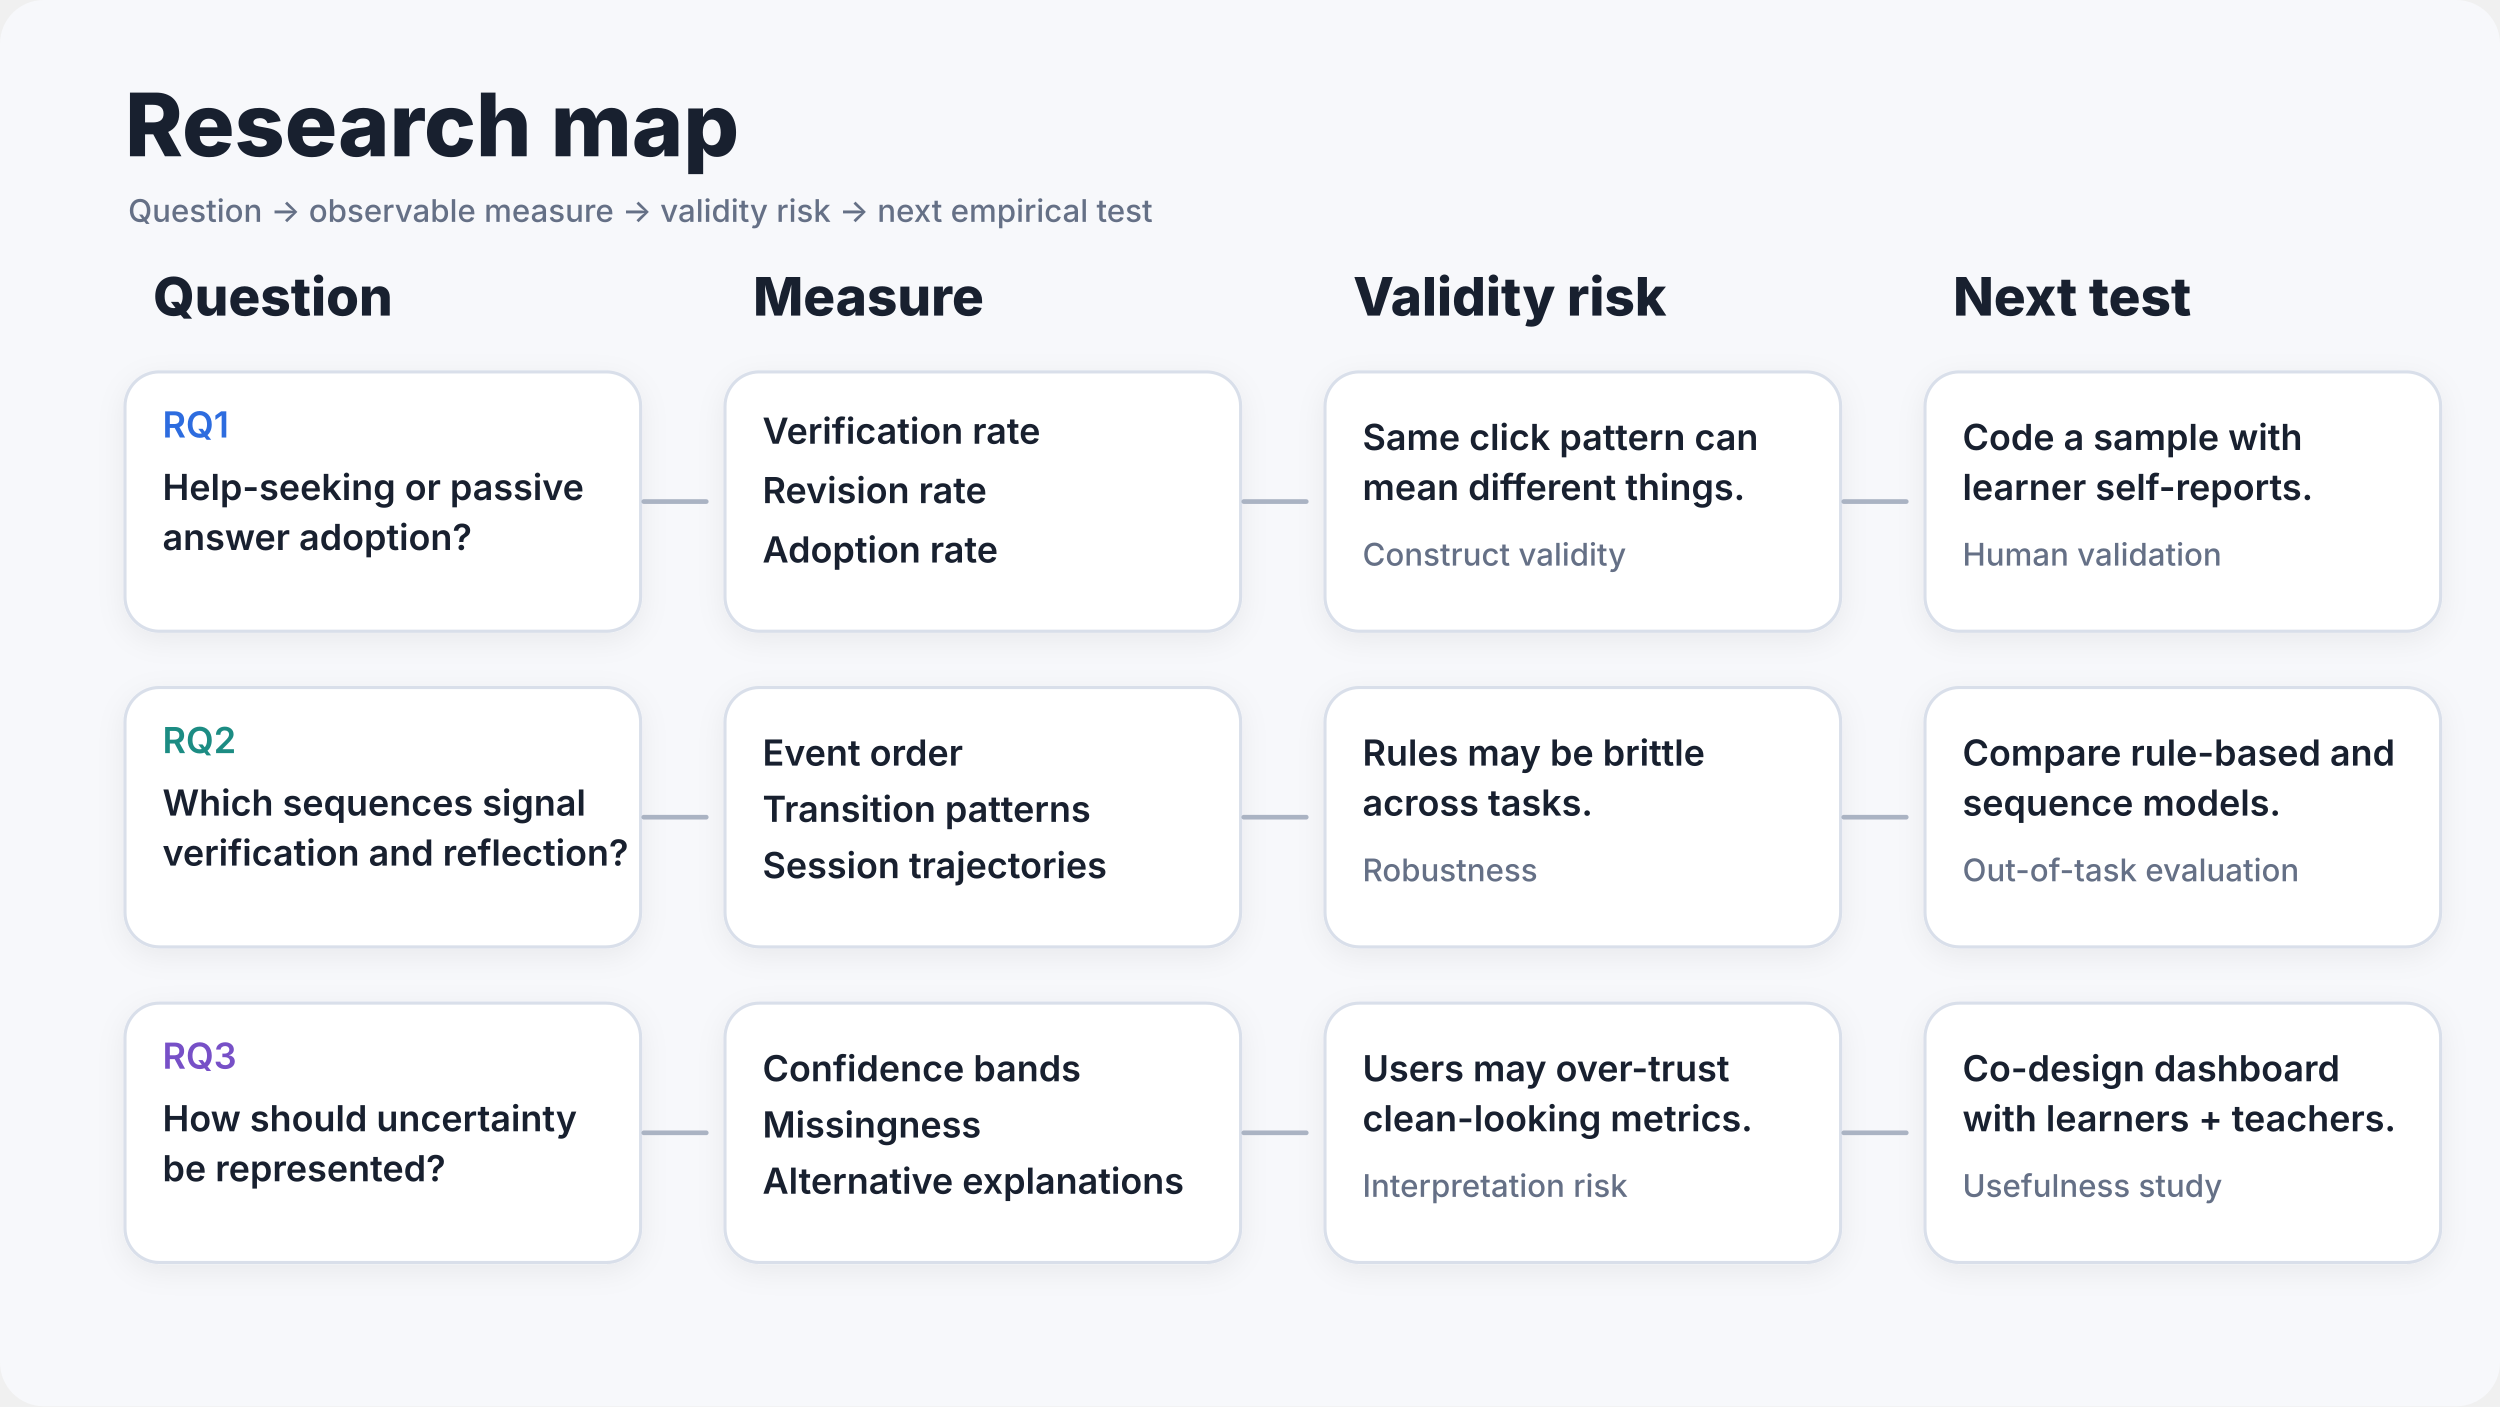
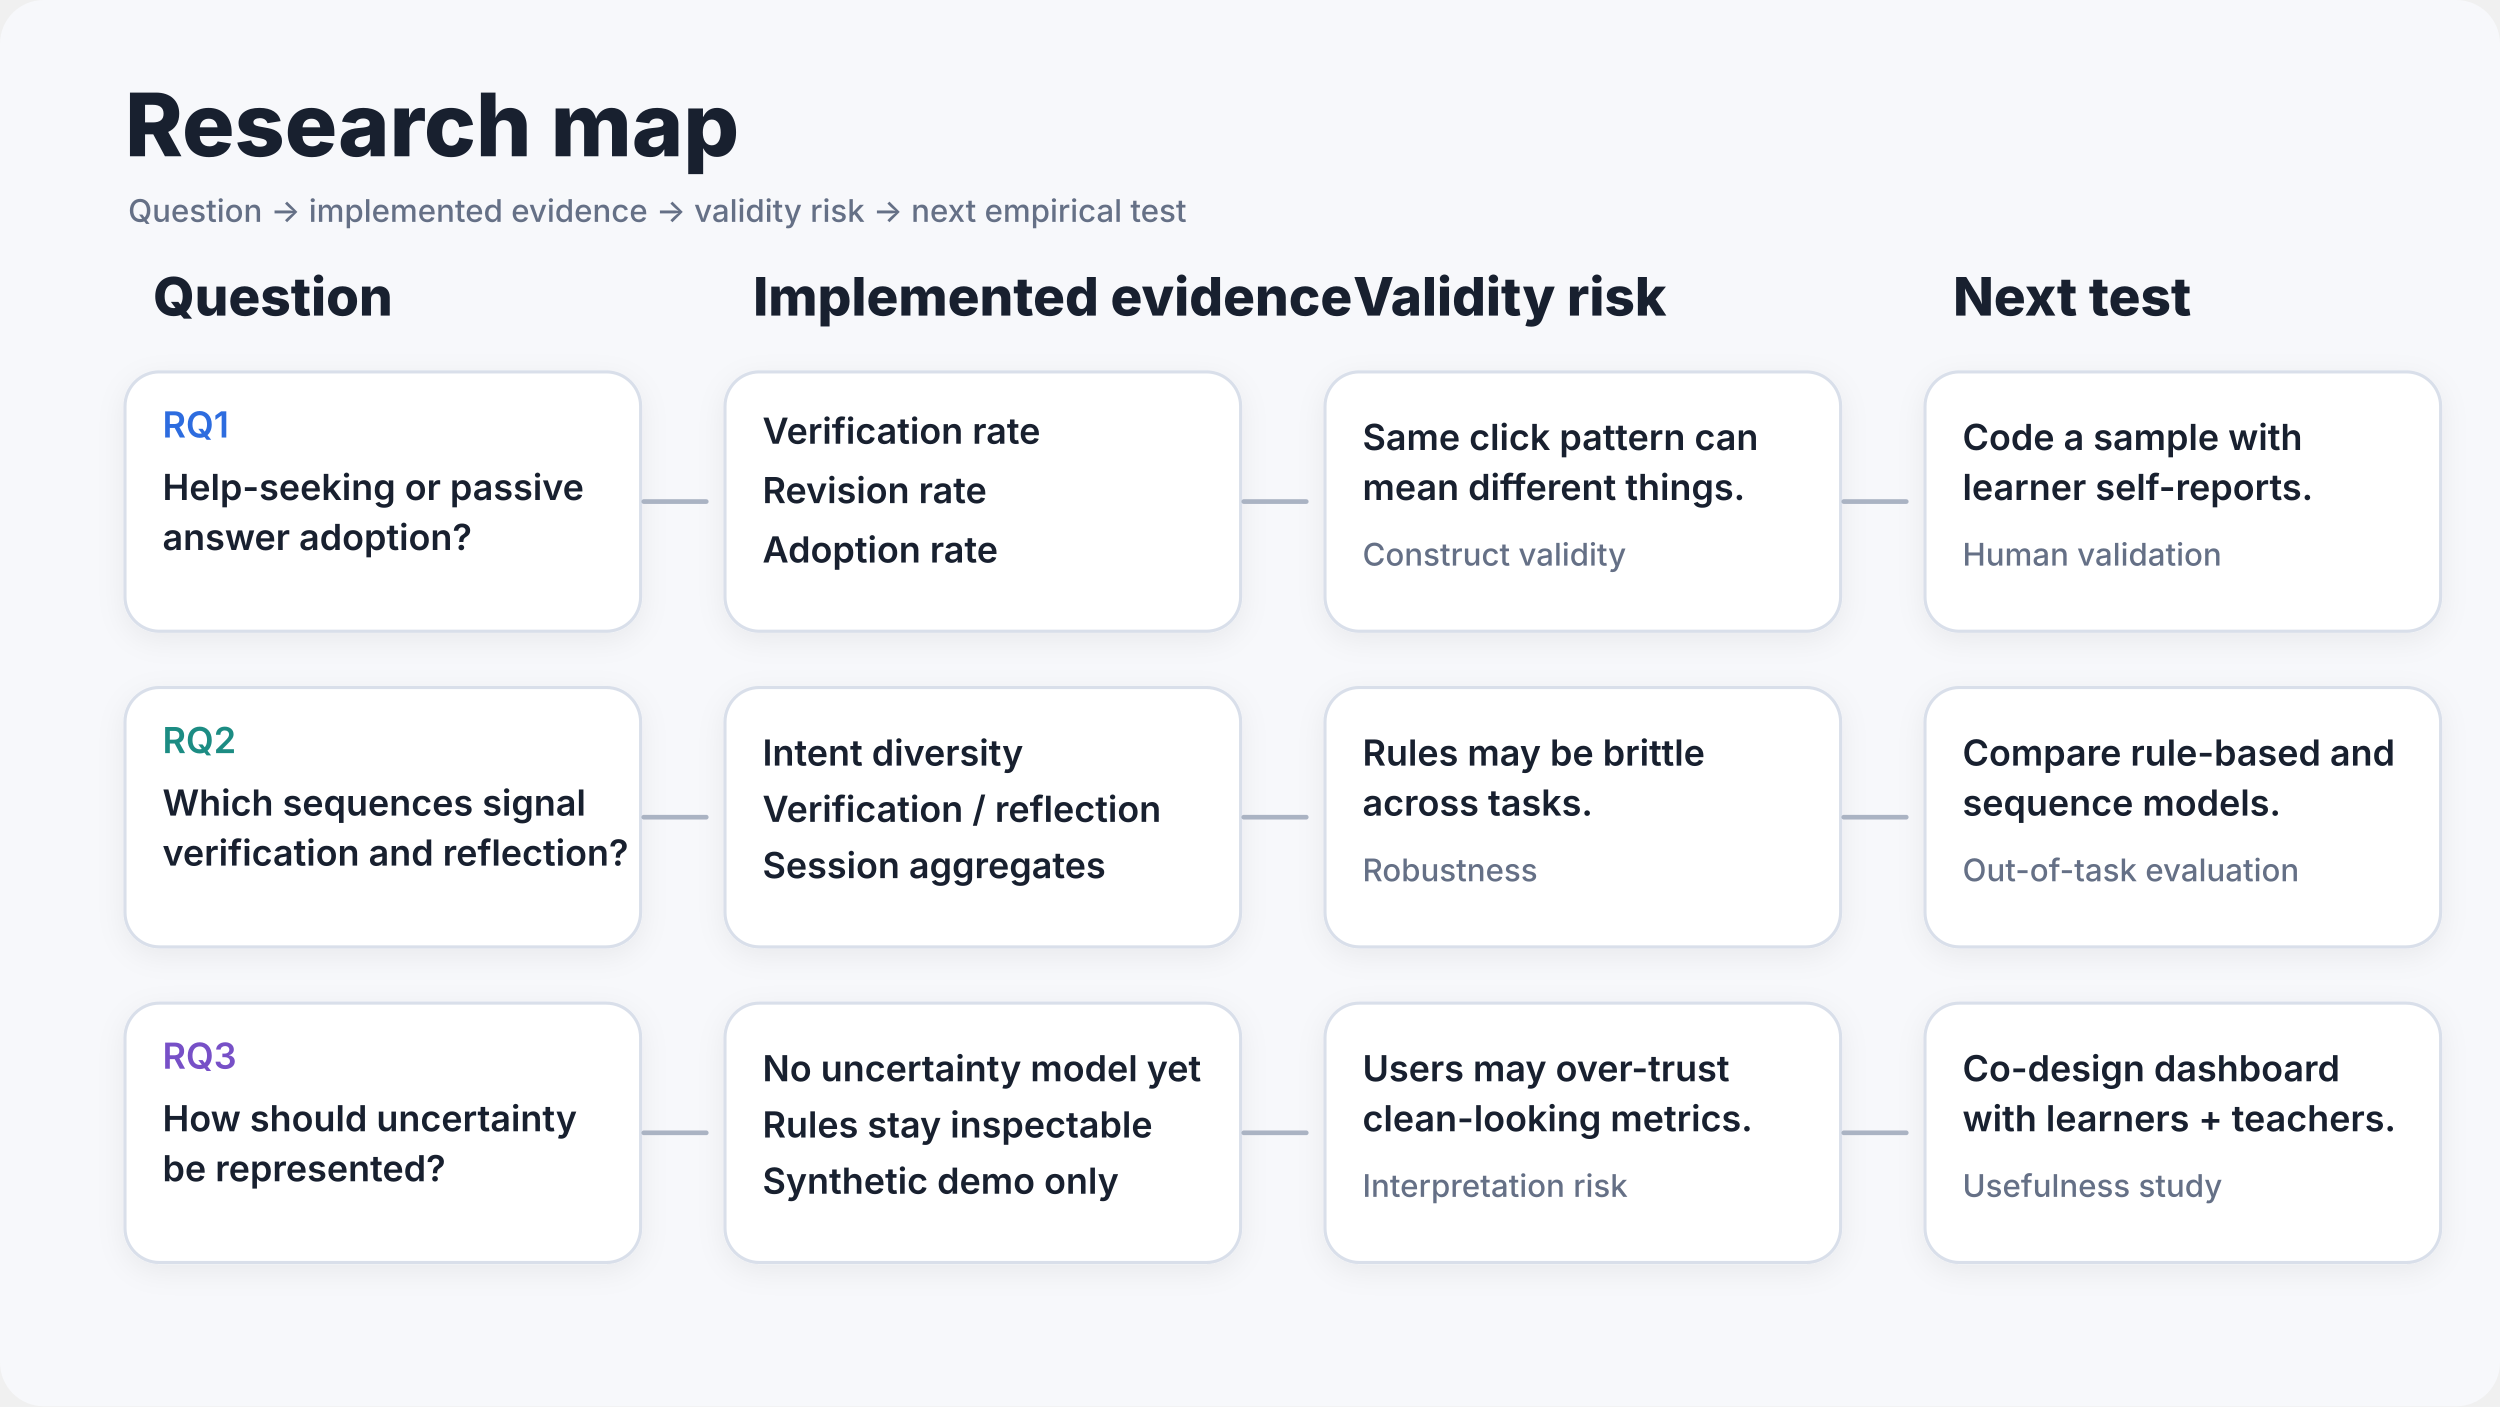
<svg xmlns="http://www.w3.org/2000/svg" viewBox="0 0 1600 900" role="img" aria-labelledby="title desc">
  <defs>
    <filter id="s" x="-20%" y="-20%" width="140%" height="140%">
      <feDropShadow dx="0" dy="5" stdDeviation="9" flood-opacity="0.06" />
    </filter>
    <style>
.bg{fill:#f7f8fb}.ink{fill:#18202f}.muted{fill:#657086}.card{fill:#fff;stroke:#d9dfea;stroke-width:2;filter:url(#s)}.small{font:500 20px Inter,system-ui,sans-serif}.body{font:600 23px Inter,system-ui,sans-serif}.head{font:800 34px Inter,system-ui,sans-serif}.title{font:800 56px Inter,system-ui,sans-serif}
</style>
  </defs>
  <rect class="bg" width="1600" height="900" rx="28" />
  <text x="80" y="100" class="title ink">Research map</text>
-   <text x="82" y="142" class="small muted">Question → observable measure → validity risk → next empirical test</text>
+   <text x="82" y="142" class="small muted">Question → implemented evidence → validity risk → next empirical test</text>
  <g transform="translate(80 202)">
    <text x="18" y="0" class="head ink">Question</text>
-     <text x="402" y="0" class="head ink">Measure</text>
+     <text x="402" y="0" class="head ink">Implemented evidence</text>
    <text x="786" y="0" class="head ink">Validity risk</text>
    <text x="1170" y="0" class="head ink">Next test</text>
    <g transform="translate(0 36)">
      <rect class="card" width="330" height="166" rx="22" />
      <text x="24" y="42" class="body" fill="#2d6cdf">RQ1</text>
      <text x="24" y="82" class="body ink">Help-seeking or passive</text>
      <text x="24" y="114" class="body ink">answer adoption?</text>
    </g>
    <g transform="translate(384 36)">
      <rect class="card" width="330" height="166" rx="22" />
      <text x="24" y="46" class="body ink">Verification rate</text>
      <text x="24" y="84" class="body ink">Revision rate</text>
      <text x="24" y="122" class="body ink">Adoption rate</text>
    </g>
    <g transform="translate(768 36)">
      <rect class="card" width="330" height="166" rx="22" />
      <text x="24" y="50" class="body ink">Same click pattern can</text>
      <text x="24" y="82" class="body ink">mean different things.</text>
      <text x="24" y="124" class="small muted">Construct validity</text>
    </g>
    <g transform="translate(1152 36)">
      <rect class="card" width="330" height="166" rx="22" />
      <text x="24" y="50" class="body ink">Code a sample with</text>
      <text x="24" y="82" class="body ink">learner self-reports.</text>
      <text x="24" y="124" class="small muted">Human validation</text>
    </g>
    <g transform="translate(0 238)">
      <rect class="card" width="330" height="166" rx="22" />
      <text x="24" y="42" class="body" fill="#1c8c83">RQ2</text>
      <text x="24" y="82" class="body ink">Which sequences signal</text>
      <text x="24" y="114" class="body ink">verification and reflection?</text>
    </g>
    <g transform="translate(384 238)">
      <rect class="card" width="330" height="166" rx="22" />
-       <text x="24" y="50" class="body ink">Event order</text>
-       <text x="24" y="86" class="body ink">Transition patterns</text>
-       <text x="24" y="122" class="body ink">Session trajectories</text>
+       <text x="24" y="50" class="body ink">Intent diversity</text>
+       <text x="24" y="86" class="body ink">Verification / reflection</text>
+       <text x="24" y="122" class="body ink">Session aggregates</text>
    </g>
    <g transform="translate(768 238)">
      <rect class="card" width="330" height="166" rx="22" />
      <text x="24" y="50" class="body ink">Rules may be brittle</text>
      <text x="24" y="82" class="body ink">across tasks.</text>
      <text x="24" y="124" class="small muted">Robustness</text>
    </g>
    <g transform="translate(1152 238)">
      <rect class="card" width="330" height="166" rx="22" />
      <text x="24" y="50" class="body ink">Compare rule-based and</text>
      <text x="24" y="82" class="body ink">sequence models.</text>
      <text x="24" y="124" class="small muted">Out-of-task evaluation</text>
    </g>
    <g transform="translate(0 440)">
      <rect class="card" width="330" height="166" rx="22" />
      <text x="24" y="42" class="body" fill="#7750c7">RQ3</text>
      <text x="24" y="82" class="body ink">How should uncertainty</text>
      <text x="24" y="114" class="body ink">be represented?</text>
    </g>
    <g transform="translate(384 440)">
      <rect class="card" width="330" height="166" rx="22" />
-       <text x="24" y="50" class="body ink">Confidence bands</text>
-       <text x="24" y="86" class="body ink">Missingness</text>
-       <text x="24" y="122" class="body ink">Alternative explanations</text>
+       <text x="24" y="50" class="body ink">No uncertainty model yet</text>
+       <text x="24" y="86" class="body ink">Rules stay inspectable</text>
+       <text x="24" y="122" class="body ink">Synthetic demo only</text>
    </g>
    <g transform="translate(768 440)">
      <rect class="card" width="330" height="166" rx="22" />
      <text x="24" y="50" class="body ink">Users may over-trust</text>
      <text x="24" y="82" class="body ink">clean-looking metrics.</text>
      <text x="24" y="124" class="small muted">Interpretation risk</text>
    </g>
    <g transform="translate(1152 440)">
      <rect class="card" width="330" height="166" rx="22" />
      <text x="24" y="50" class="body ink">Co-design dashboard</text>
      <text x="24" y="82" class="body ink">with learners + teachers.</text>
      <text x="24" y="124" class="small muted">Usefulness study</text>
    </g>
  </g>
  <path d="M412 321h40M796 321h40M1180 321h40M412 523h40M796 523h40M1180 523h40M412 725h40M796 725h40M1180 725h40" stroke="#aab3c3" stroke-width="3" stroke-linecap="round" />
</svg>
